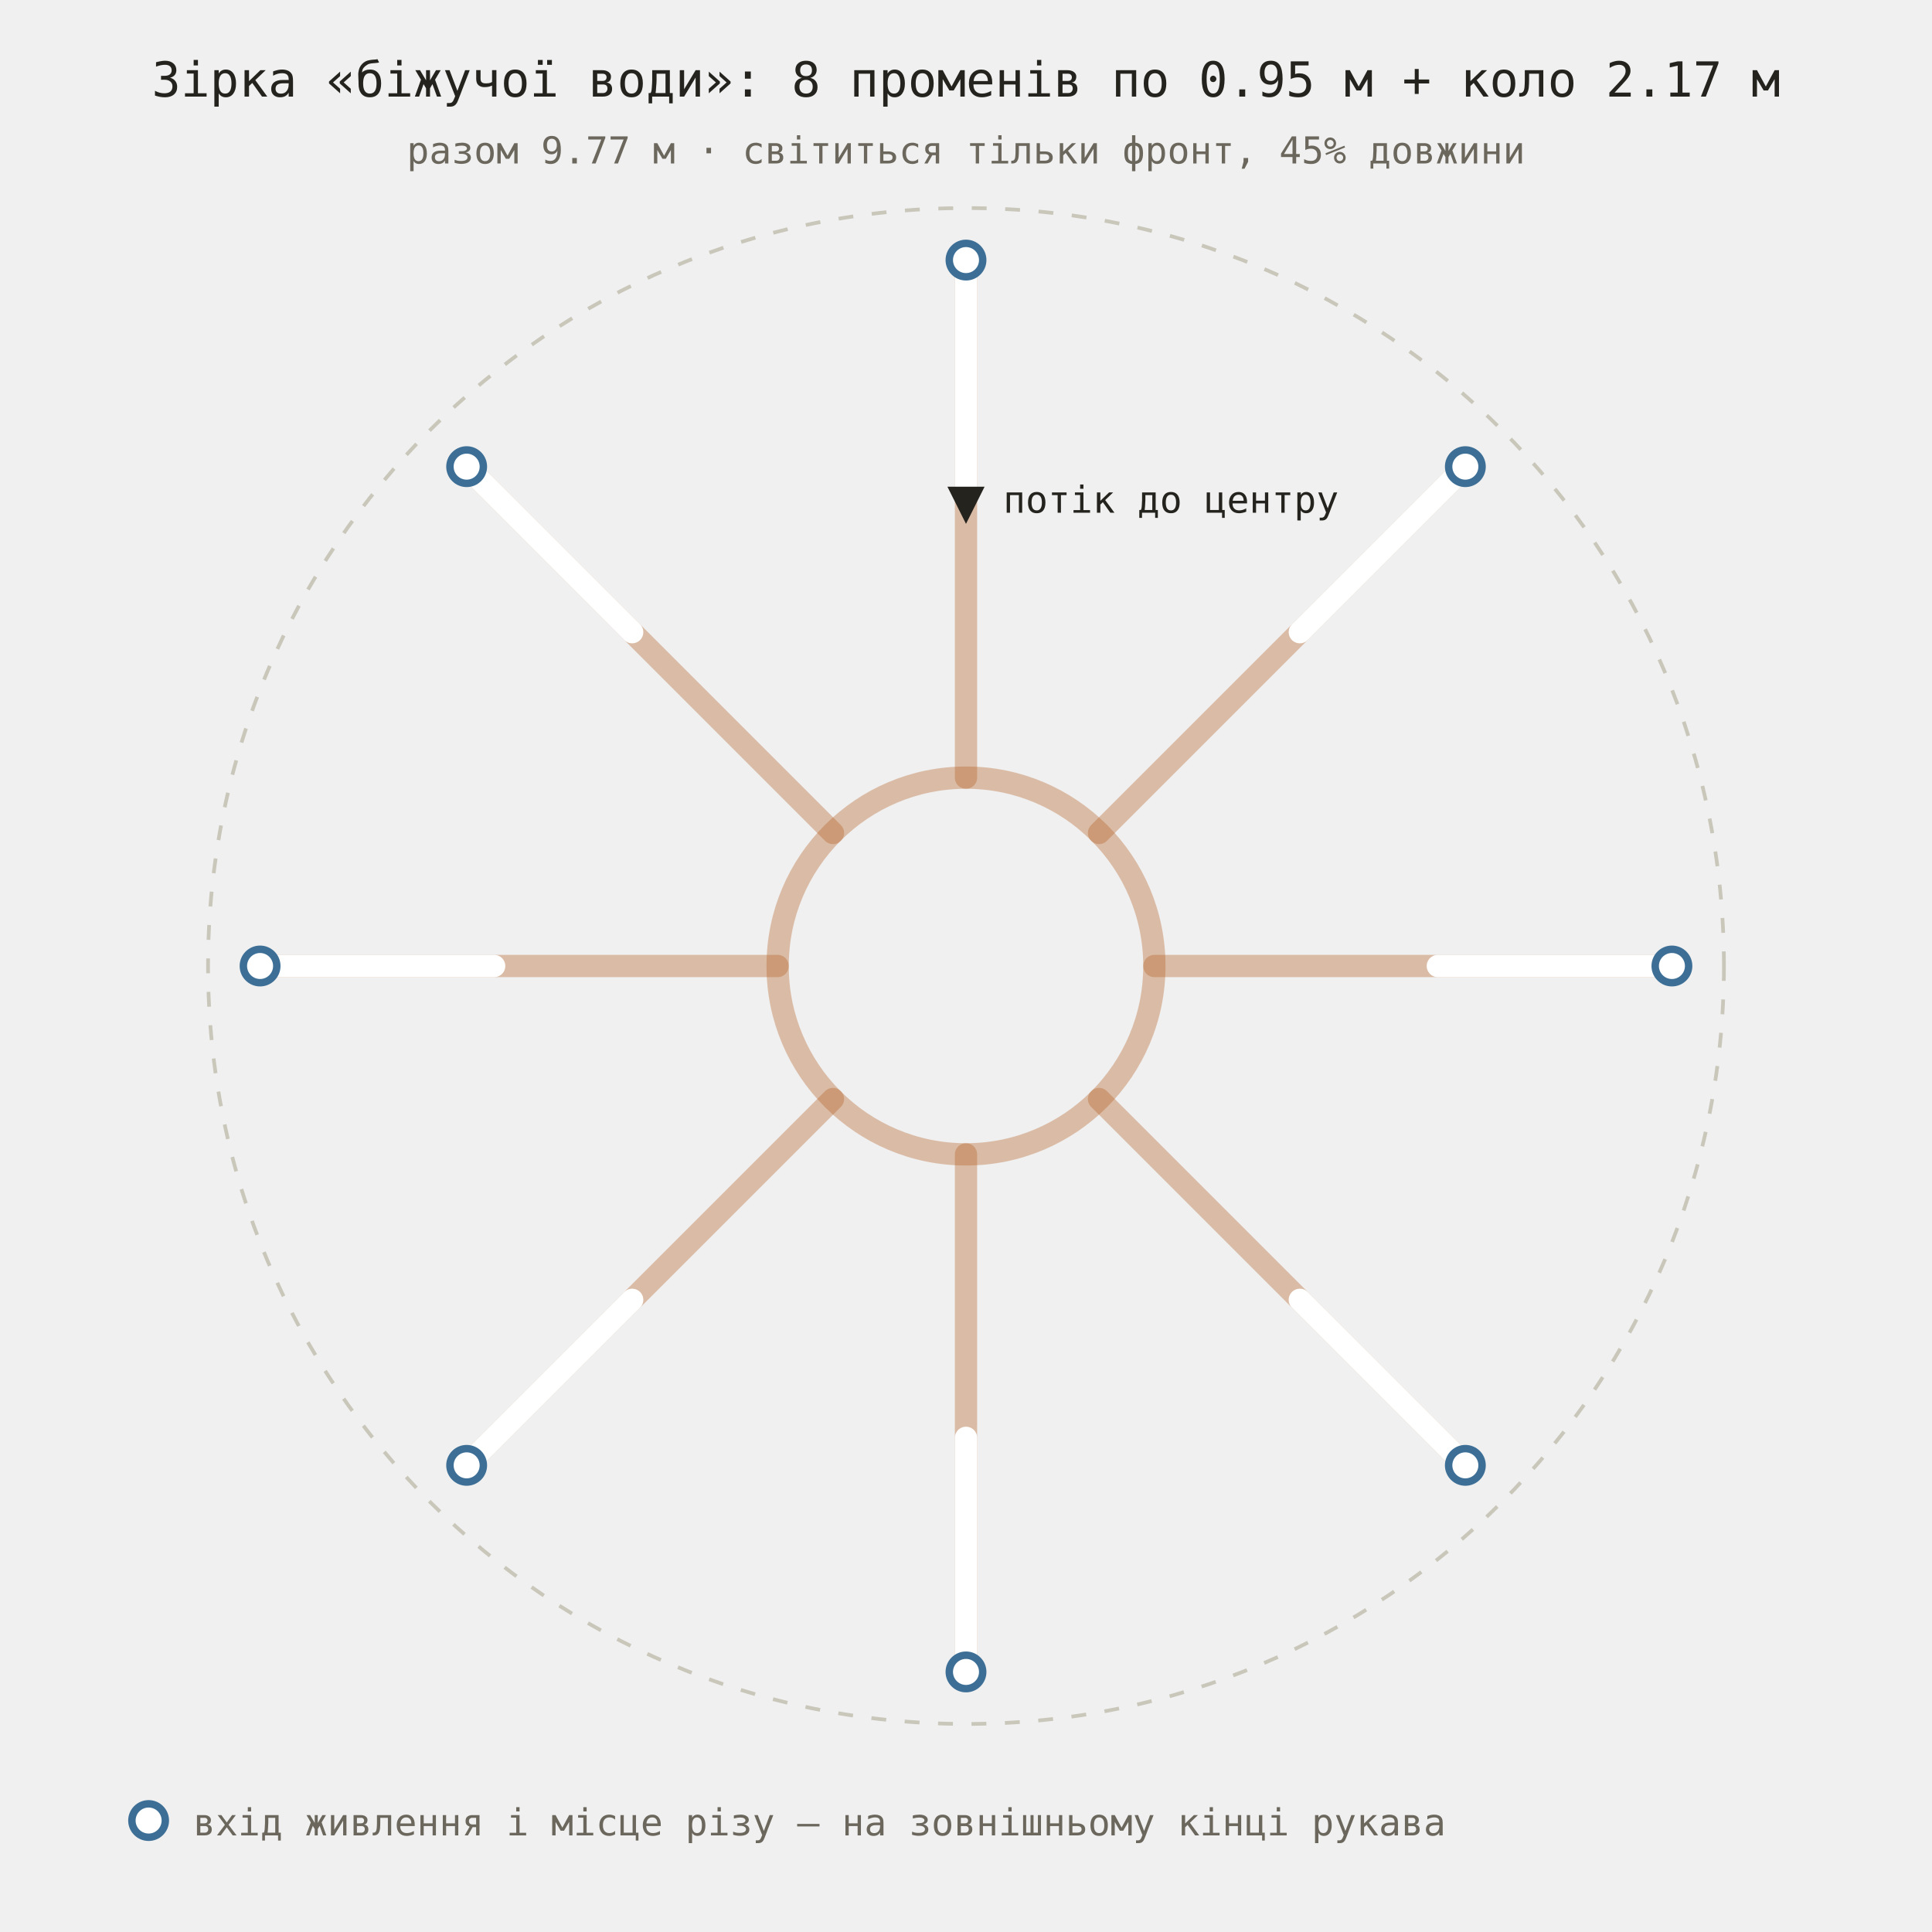
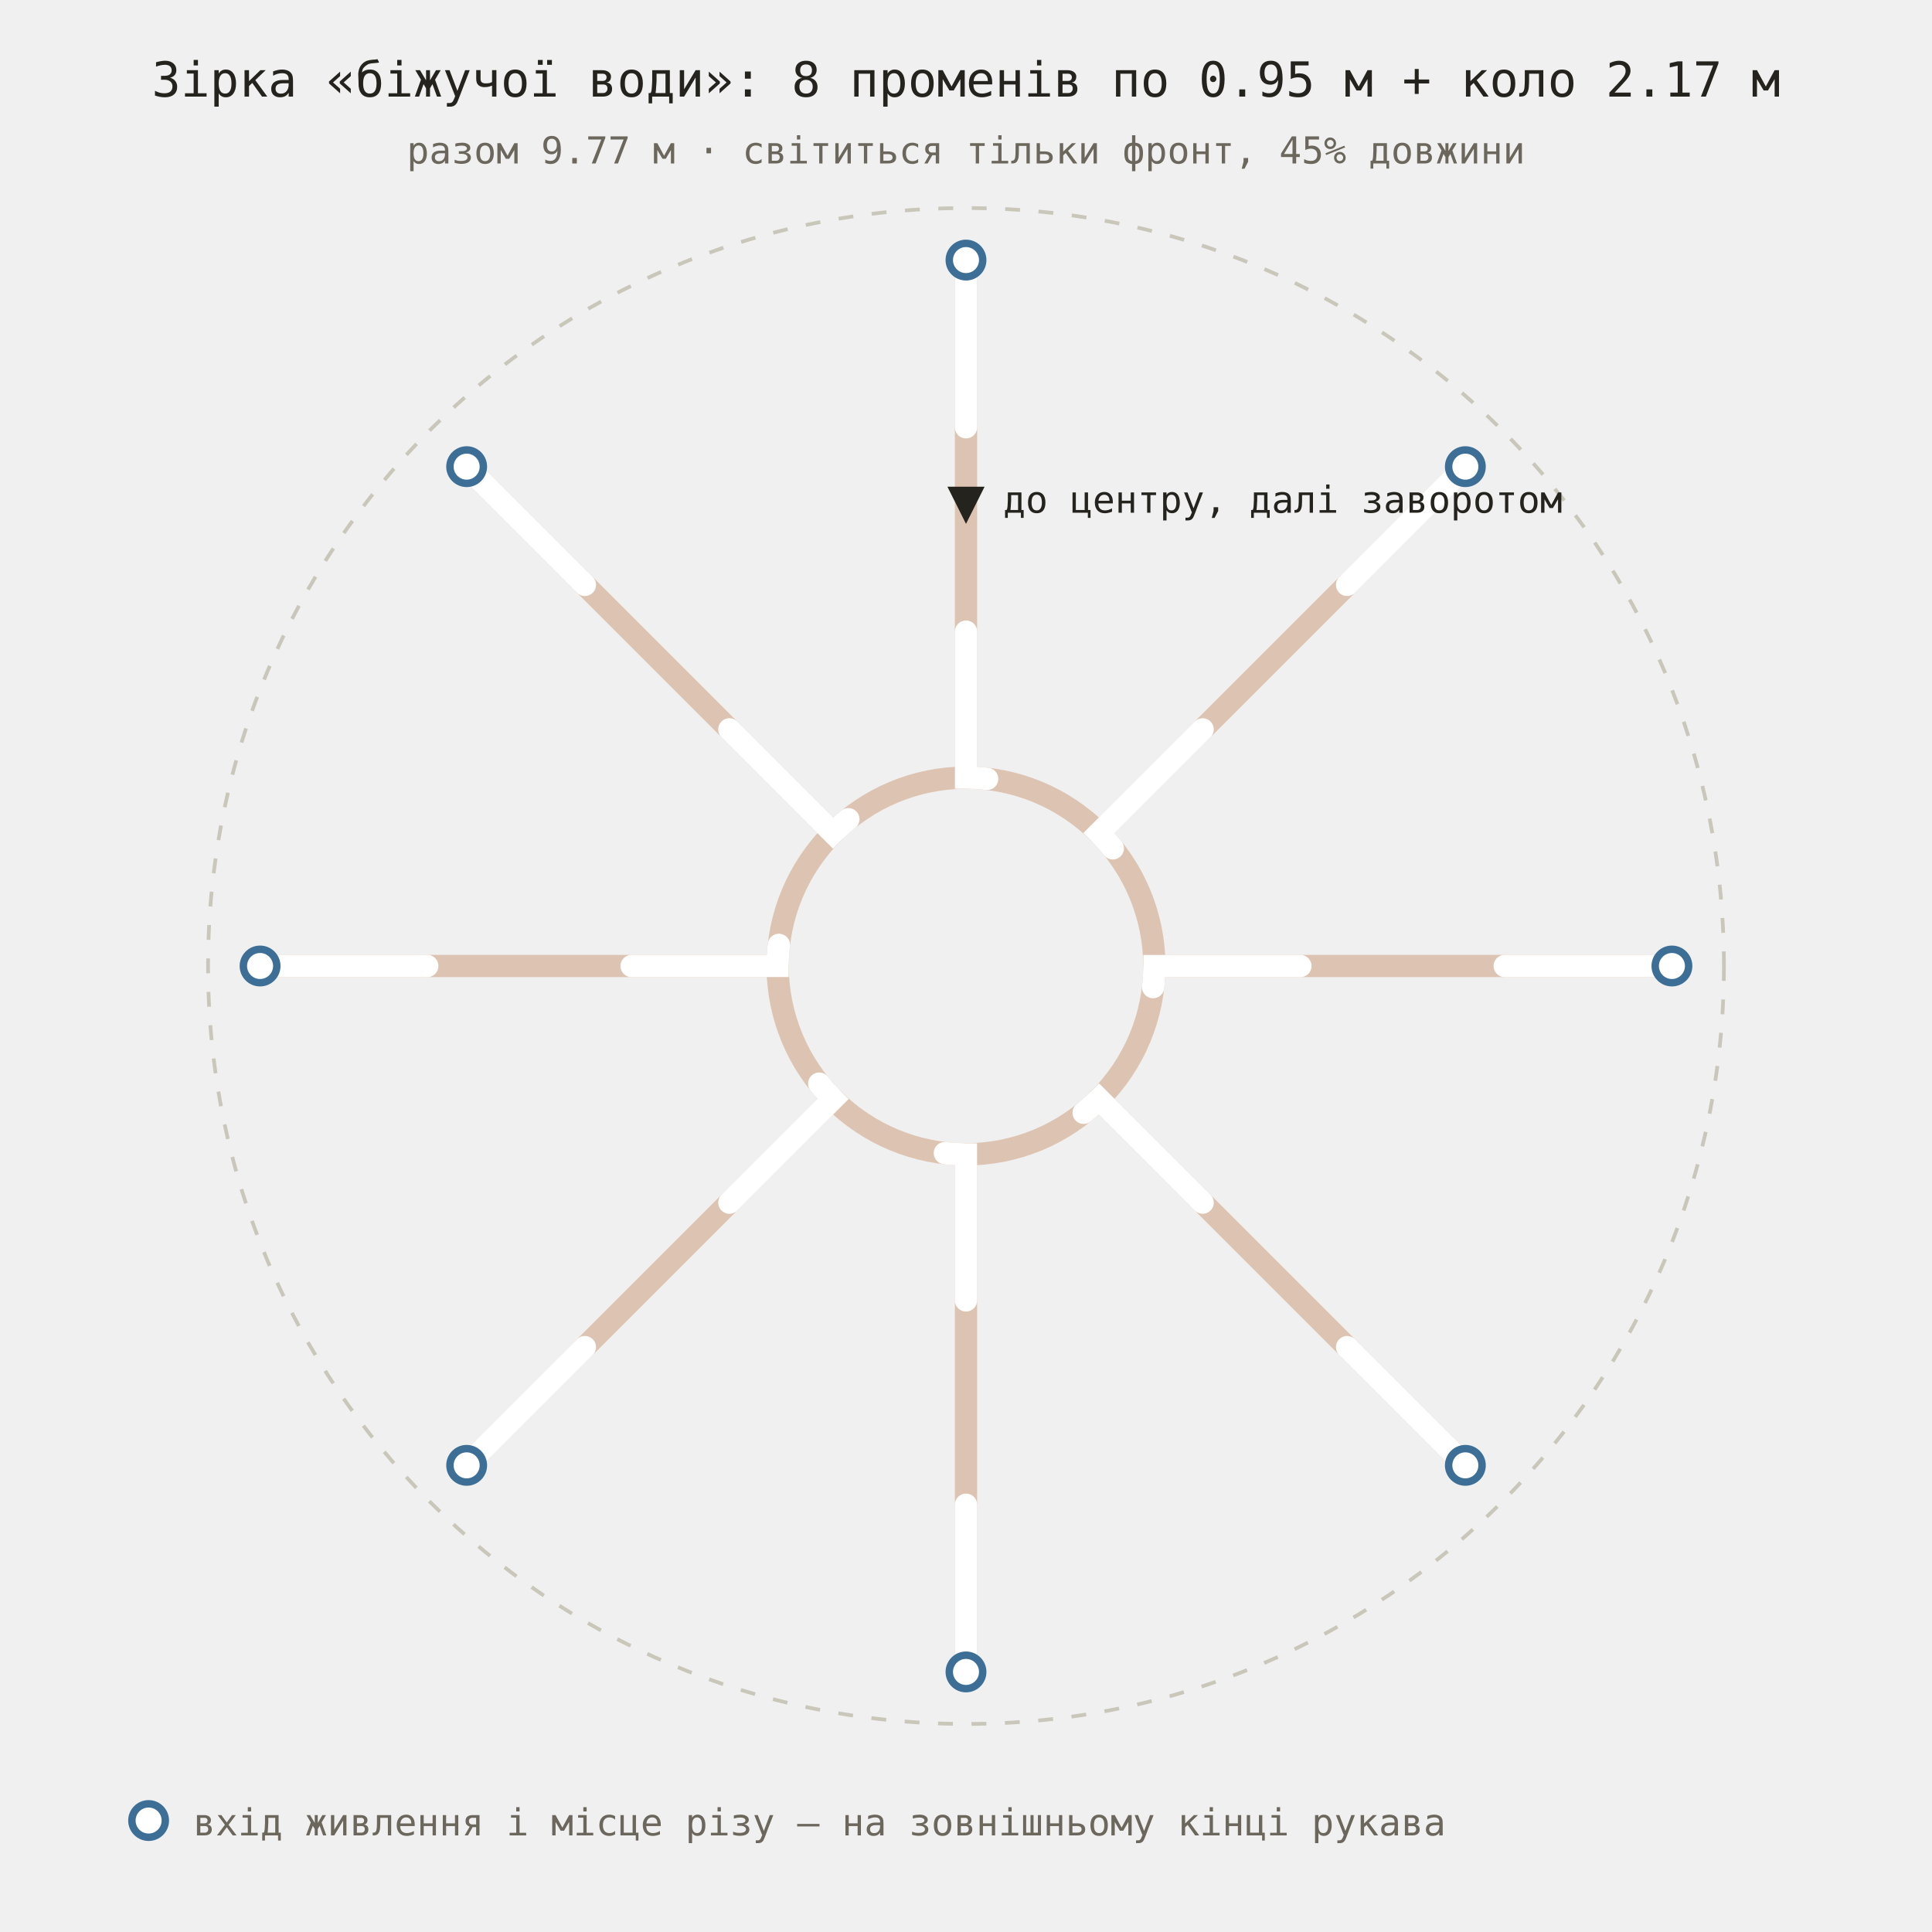
<svg xmlns="http://www.w3.org/2000/svg" viewBox="0 0 520 520" font-family="ui-monospace,Menlo,monospace">
  <circle cx="260" cy="260" r="204" fill="none" stroke="#c9c6ba" stroke-dasharray="4 5" />
-   <circle cx="260" cy="260" r="50.7" fill="none" stroke="#b35b1e" stroke-width="6" stroke-linecap="round" opacity=".35" />
-   <line x1="260.0" y1="70.0" x2="260.0" y2="209.3" stroke="#b35b1e" stroke-width="6" stroke-linecap="round" opacity=".35" />
-   <line x1="260.0" y1="70.0" x2="260.0" y2="209.3" stroke="#fff" stroke-width="6" stroke-linecap="round" stroke-dasharray="63 79">
-     <animate attributeName="stroke-dashoffset" values="139;0" dur="2.4s" repeatCount="indefinite" begin="0.0s" />
-   </line>
+   <path d="M 260.0 70.0 L 260.0 209.3 A 50.7 50.7 0 0 1 295.8 224.2" fill="none" stroke="#b35b1e" stroke-width="6" stroke-linecap="round" opacity=".3" />
+   <path d="M 394.4 125.6 L 295.8 224.2 A 50.7 50.7 0 0 1 310.7 260.0" fill="none" stroke="#b35b1e" stroke-width="6" stroke-linecap="round" opacity=".3" />
+   <path d="M 450.0 260.0 L 310.7 260.0 A 50.7 50.7 0 0 1 295.8 295.8" fill="none" stroke="#b35b1e" stroke-width="6" stroke-linecap="round" opacity=".3" />
+   <path d="M 394.4 394.4 L 295.8 295.8 A 50.7 50.7 0 0 1 260.0 310.7" fill="none" stroke="#b35b1e" stroke-width="6" stroke-linecap="round" opacity=".3" />
+   <path d="M 260.0 450.0 L 260.0 310.7 A 50.7 50.7 0 0 1 224.2 295.8" fill="none" stroke="#b35b1e" stroke-width="6" stroke-linecap="round" opacity=".3" />
+   <path d="M 125.6 394.4 L 224.2 295.8 A 50.7 50.7 0 0 1 209.3 260.0" fill="none" stroke="#b35b1e" stroke-width="6" stroke-linecap="round" opacity=".3" />
+   <path d="M 70.0 260.0 L 209.3 260.0 A 50.7 50.7 0 0 1 224.2 224.2" fill="none" stroke="#b35b1e" stroke-width="6" stroke-linecap="round" opacity=".3" />
+   <path d="M 125.6 125.6 L 224.2 224.2 A 50.7 50.7 0 0 1 260.0 209.3" fill="none" stroke="#b35b1e" stroke-width="6" stroke-linecap="round" opacity=".3" />
+   <path d="M 260.0 70.0 L 260.0 209.3 A 50.7 50.7 0 0 1 295.8 224.2" fill="none" stroke="#fff" stroke-width="6" stroke-linecap="round" pathLength="100" stroke-dasharray="45 55">
+     <animate attributeName="stroke-dashoffset" values="100;0" dur="2.6s" repeatCount="indefinite" begin="0s" />
+   </path>
+   <path d="M 394.4 125.6 L 295.8 224.2 A 50.7 50.7 0 0 1 310.7 260.0" fill="none" stroke="#fff" stroke-width="6" stroke-linecap="round" pathLength="100" stroke-dasharray="45 55">
+     <animate attributeName="stroke-dashoffset" values="100;0" dur="2.6s" repeatCount="indefinite" begin="0s" />
+   </path>
+   <path d="M 450.0 260.0 L 310.7 260.0 A 50.7 50.7 0 0 1 295.8 295.8" fill="none" stroke="#fff" stroke-width="6" stroke-linecap="round" pathLength="100" stroke-dasharray="45 55">
+     <animate attributeName="stroke-dashoffset" values="100;0" dur="2.6s" repeatCount="indefinite" begin="0s" />
+   </path>
+   <path d="M 394.4 394.4 L 295.8 295.8 A 50.7 50.7 0 0 1 260.0 310.7" fill="none" stroke="#fff" stroke-width="6" stroke-linecap="round" pathLength="100" stroke-dasharray="45 55">
+     <animate attributeName="stroke-dashoffset" values="100;0" dur="2.6s" repeatCount="indefinite" begin="0s" />
+   </path>
+   <path d="M 260.0 450.0 L 260.0 310.7 A 50.7 50.7 0 0 1 224.2 295.8" fill="none" stroke="#fff" stroke-width="6" stroke-linecap="round" pathLength="100" stroke-dasharray="45 55">
+     <animate attributeName="stroke-dashoffset" values="100;0" dur="2.6s" repeatCount="indefinite" begin="0s" />
+   </path>
+   <path d="M 125.6 394.4 L 224.2 295.8 A 50.7 50.7 0 0 1 209.3 260.0" fill="none" stroke="#fff" stroke-width="6" stroke-linecap="round" pathLength="100" stroke-dasharray="45 55">
+     <animate attributeName="stroke-dashoffset" values="100;0" dur="2.6s" repeatCount="indefinite" begin="0s" />
+   </path>
+   <path d="M 70.0 260.0 L 209.3 260.0 A 50.7 50.7 0 0 1 224.2 224.2" fill="none" stroke="#fff" stroke-width="6" stroke-linecap="round" pathLength="100" stroke-dasharray="45 55">
+     <animate attributeName="stroke-dashoffset" values="100;0" dur="2.6s" repeatCount="indefinite" begin="0s" />
+   </path>
+   <path d="M 125.6 125.6 L 224.2 224.2 A 50.7 50.7 0 0 1 260.0 209.3" fill="none" stroke="#fff" stroke-width="6" stroke-linecap="round" pathLength="100" stroke-dasharray="45 55">
+     <animate attributeName="stroke-dashoffset" values="100;0" dur="2.6s" repeatCount="indefinite" begin="0s" />
+   </path>
  <circle cx="260.0" cy="70.0" r="4.5" fill="#fff" stroke="#3d6f96" stroke-width="2" />
-   <line x1="394.4" y1="125.6" x2="295.8" y2="224.2" stroke="#b35b1e" stroke-width="6" stroke-linecap="round" opacity=".35" />
-   <line x1="394.4" y1="125.6" x2="295.8" y2="224.2" stroke="#fff" stroke-width="6" stroke-linecap="round" stroke-dasharray="63 79">
-     <animate attributeName="stroke-dashoffset" values="139;0" dur="2.4s" repeatCount="indefinite" begin="0.3s" />
-   </line>
  <circle cx="394.4" cy="125.6" r="4.5" fill="#fff" stroke="#3d6f96" stroke-width="2" />
-   <line x1="450.0" y1="260.0" x2="310.7" y2="260.0" stroke="#b35b1e" stroke-width="6" stroke-linecap="round" opacity=".35" />
-   <line x1="450.0" y1="260.0" x2="310.7" y2="260.0" stroke="#fff" stroke-width="6" stroke-linecap="round" stroke-dasharray="63 79">
-     <animate attributeName="stroke-dashoffset" values="139;0" dur="2.4s" repeatCount="indefinite" begin="0.6s" />
-   </line>
  <circle cx="450.0" cy="260.0" r="4.5" fill="#fff" stroke="#3d6f96" stroke-width="2" />
-   <line x1="394.4" y1="394.4" x2="295.8" y2="295.8" stroke="#b35b1e" stroke-width="6" stroke-linecap="round" opacity=".35" />
-   <line x1="394.4" y1="394.4" x2="295.8" y2="295.8" stroke="#fff" stroke-width="6" stroke-linecap="round" stroke-dasharray="63 79">
-     <animate attributeName="stroke-dashoffset" values="139;0" dur="2.4s" repeatCount="indefinite" begin="0.9s" />
-   </line>
  <circle cx="394.4" cy="394.4" r="4.5" fill="#fff" stroke="#3d6f96" stroke-width="2" />
-   <line x1="260.0" y1="450.0" x2="260.0" y2="310.7" stroke="#b35b1e" stroke-width="6" stroke-linecap="round" opacity=".35" />
-   <line x1="260.0" y1="450.0" x2="260.0" y2="310.7" stroke="#fff" stroke-width="6" stroke-linecap="round" stroke-dasharray="63 79">
-     <animate attributeName="stroke-dashoffset" values="139;0" dur="2.4s" repeatCount="indefinite" begin="1.2s" />
-   </line>
  <circle cx="260.0" cy="450.0" r="4.5" fill="#fff" stroke="#3d6f96" stroke-width="2" />
-   <line x1="125.6" y1="394.4" x2="224.2" y2="295.8" stroke="#b35b1e" stroke-width="6" stroke-linecap="round" opacity=".35" />
-   <line x1="125.6" y1="394.4" x2="224.2" y2="295.8" stroke="#fff" stroke-width="6" stroke-linecap="round" stroke-dasharray="63 79">
-     <animate attributeName="stroke-dashoffset" values="139;0" dur="2.4s" repeatCount="indefinite" begin="1.5s" />
-   </line>
  <circle cx="125.6" cy="394.4" r="4.5" fill="#fff" stroke="#3d6f96" stroke-width="2" />
-   <line x1="70.0" y1="260.0" x2="209.3" y2="260.0" stroke="#b35b1e" stroke-width="6" stroke-linecap="round" opacity=".35" />
-   <line x1="70.0" y1="260.0" x2="209.3" y2="260.0" stroke="#fff" stroke-width="6" stroke-linecap="round" stroke-dasharray="63 79">
-     <animate attributeName="stroke-dashoffset" values="139;0" dur="2.4s" repeatCount="indefinite" begin="1.8s" />
-   </line>
  <circle cx="70.0" cy="260.0" r="4.5" fill="#fff" stroke="#3d6f96" stroke-width="2" />
-   <line x1="125.6" y1="125.6" x2="224.2" y2="224.2" stroke="#b35b1e" stroke-width="6" stroke-linecap="round" opacity=".35" />
-   <line x1="125.6" y1="125.6" x2="224.2" y2="224.2" stroke="#fff" stroke-width="6" stroke-linecap="round" stroke-dasharray="63 79">
-     <animate attributeName="stroke-dashoffset" values="139;0" dur="2.4s" repeatCount="indefinite" begin="2.1s" />
-   </line>
  <circle cx="125.6" cy="125.6" r="4.5" fill="#fff" stroke="#3d6f96" stroke-width="2" />
  <polygon points="255,131 265,131 260,141" fill="#24231d" />
-   <text x="270" y="138" font-size="10" fill="#24231d">потік до центру</text>
+   <text x="270" y="138" font-size="10" fill="#24231d">до центру, далі заворотом</text>
  <text x="260" y="26" text-anchor="middle" font-size="13" fill="#24231d">Зірка «біжучої води»: 8 променів по 0.95 м + коло 2.17 м</text>
  <text x="260" y="44" text-anchor="middle" font-size="10" fill="#6b675c">разом 9.77 м · світиться тільки фронт, 45% довжини</text>
  <circle cx="40" cy="490" r="4.5" fill="#fff" stroke="#3d6f96" stroke-width="2" />
  <text x="52" y="494" font-size="10" fill="#6b675c">вхід живлення і місце різу — на зовнішньому кінці рукава</text>
</svg>
